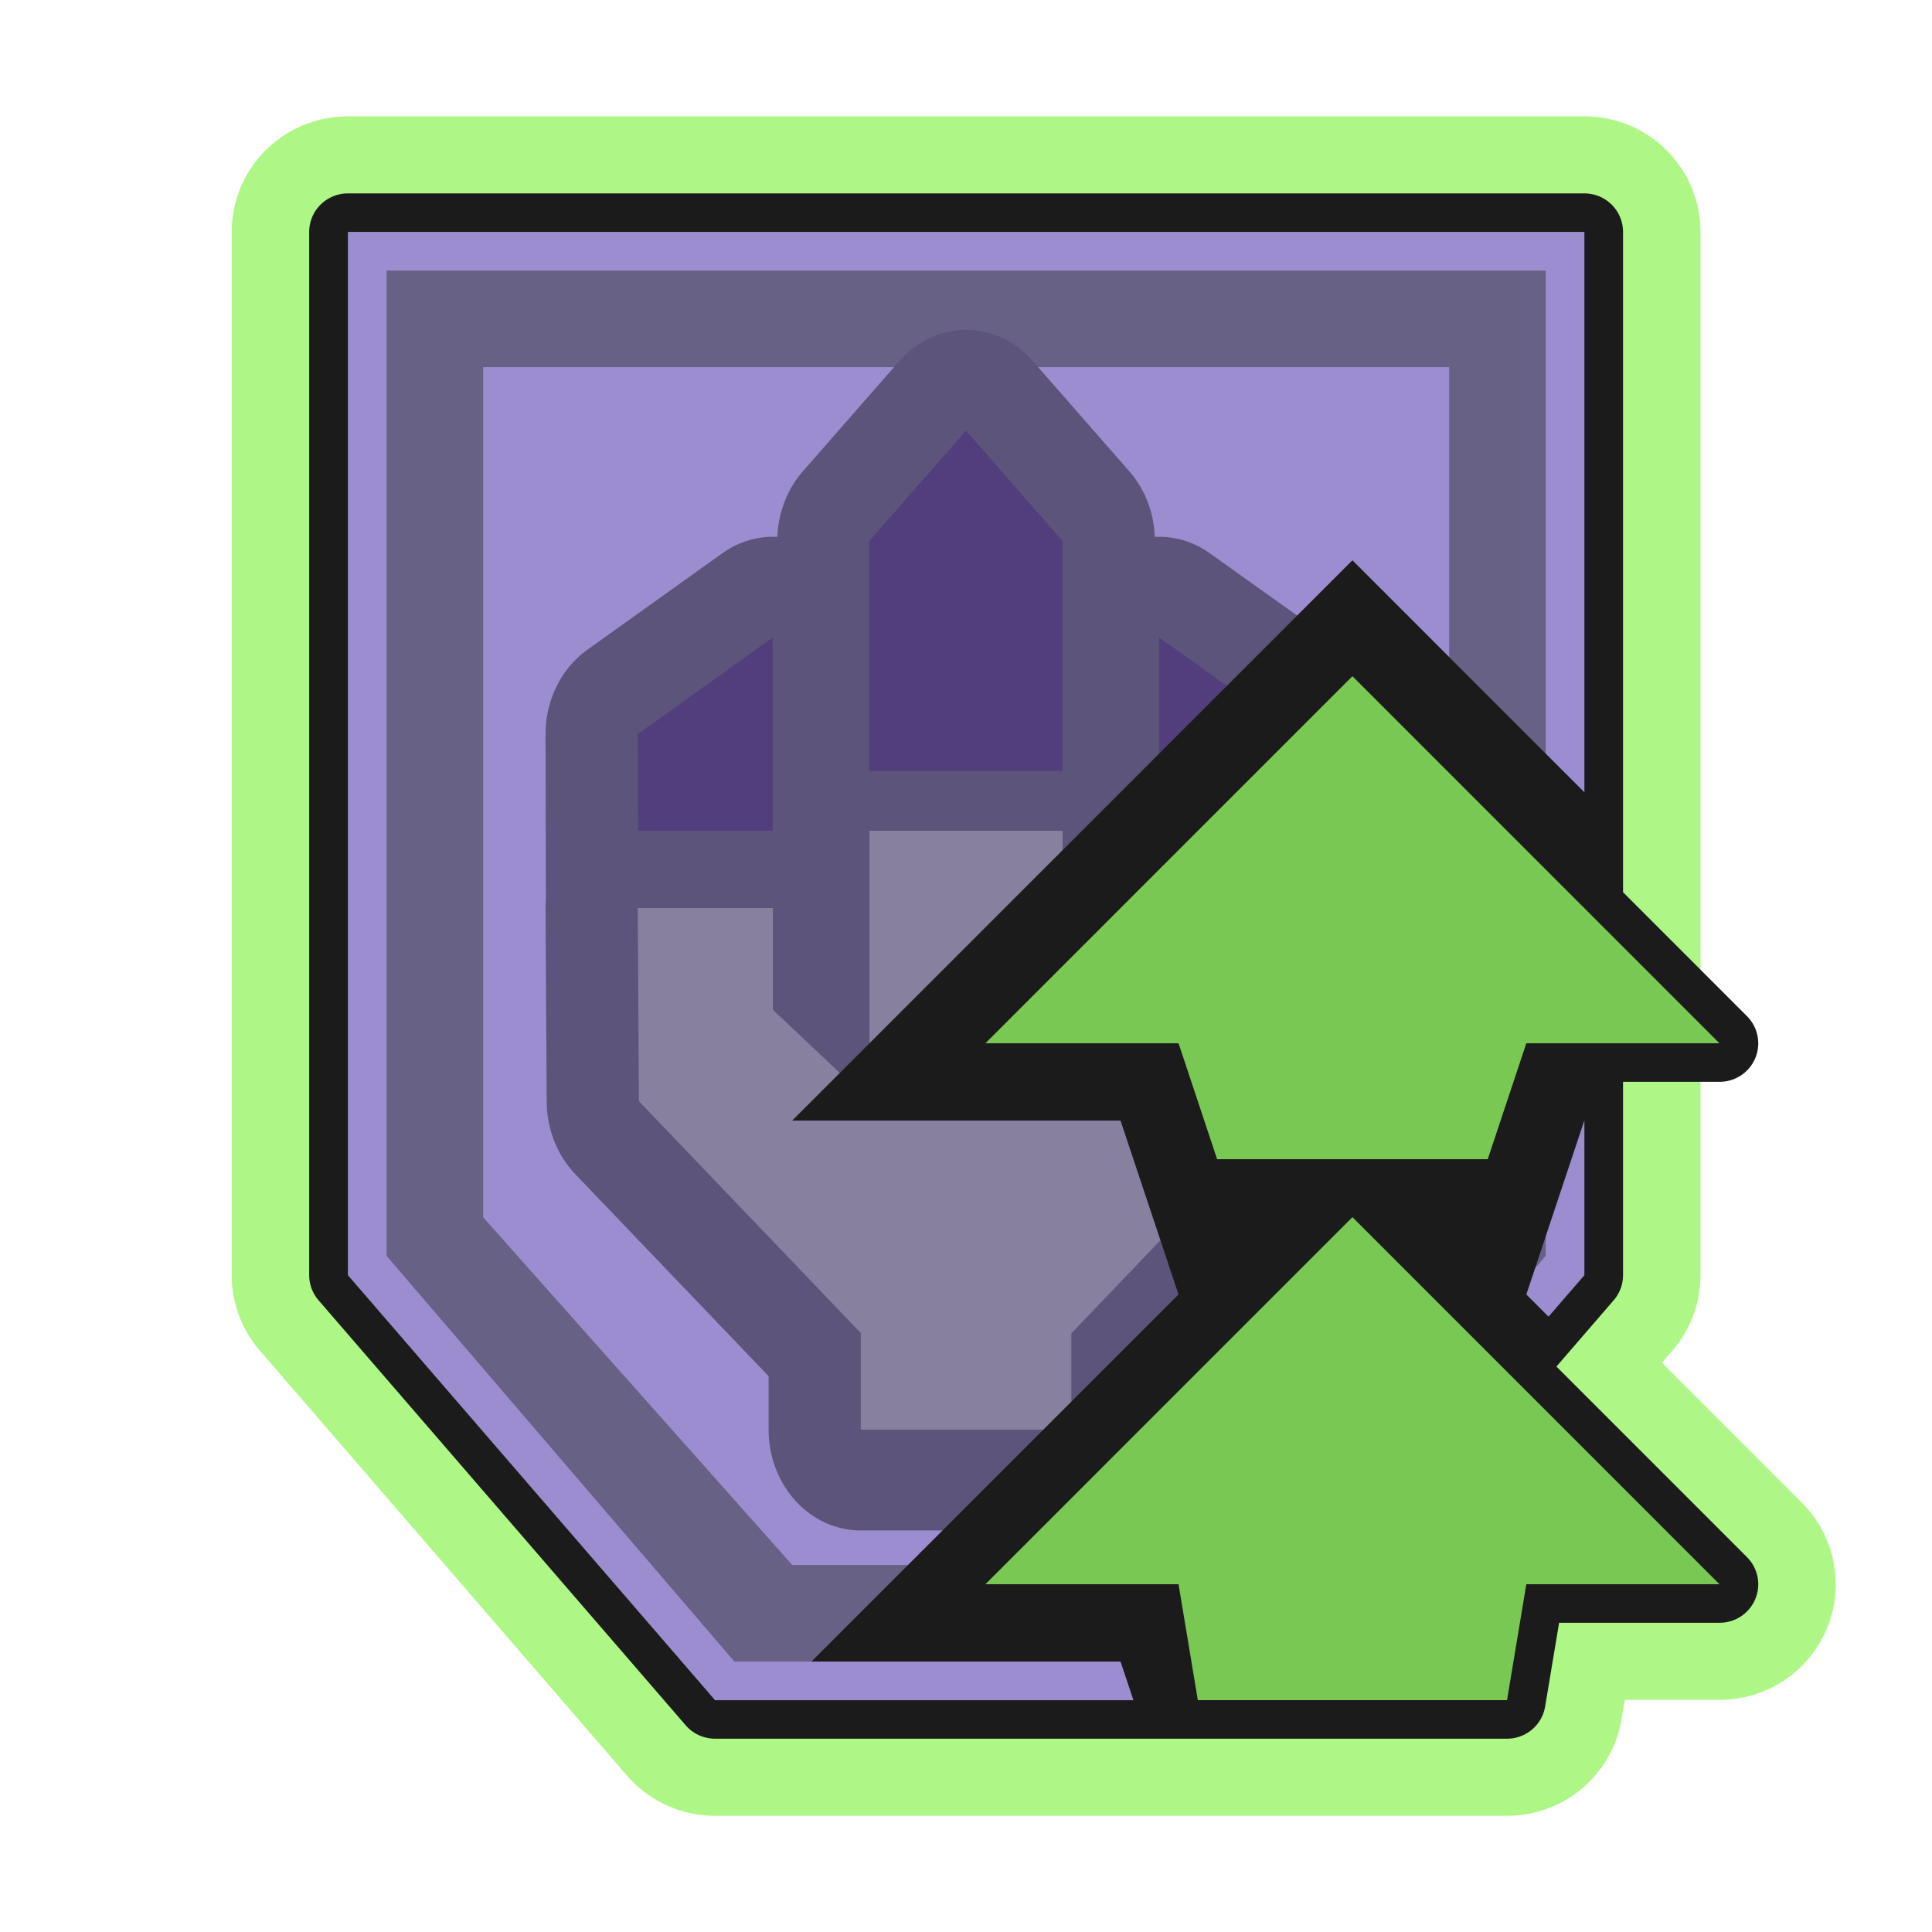
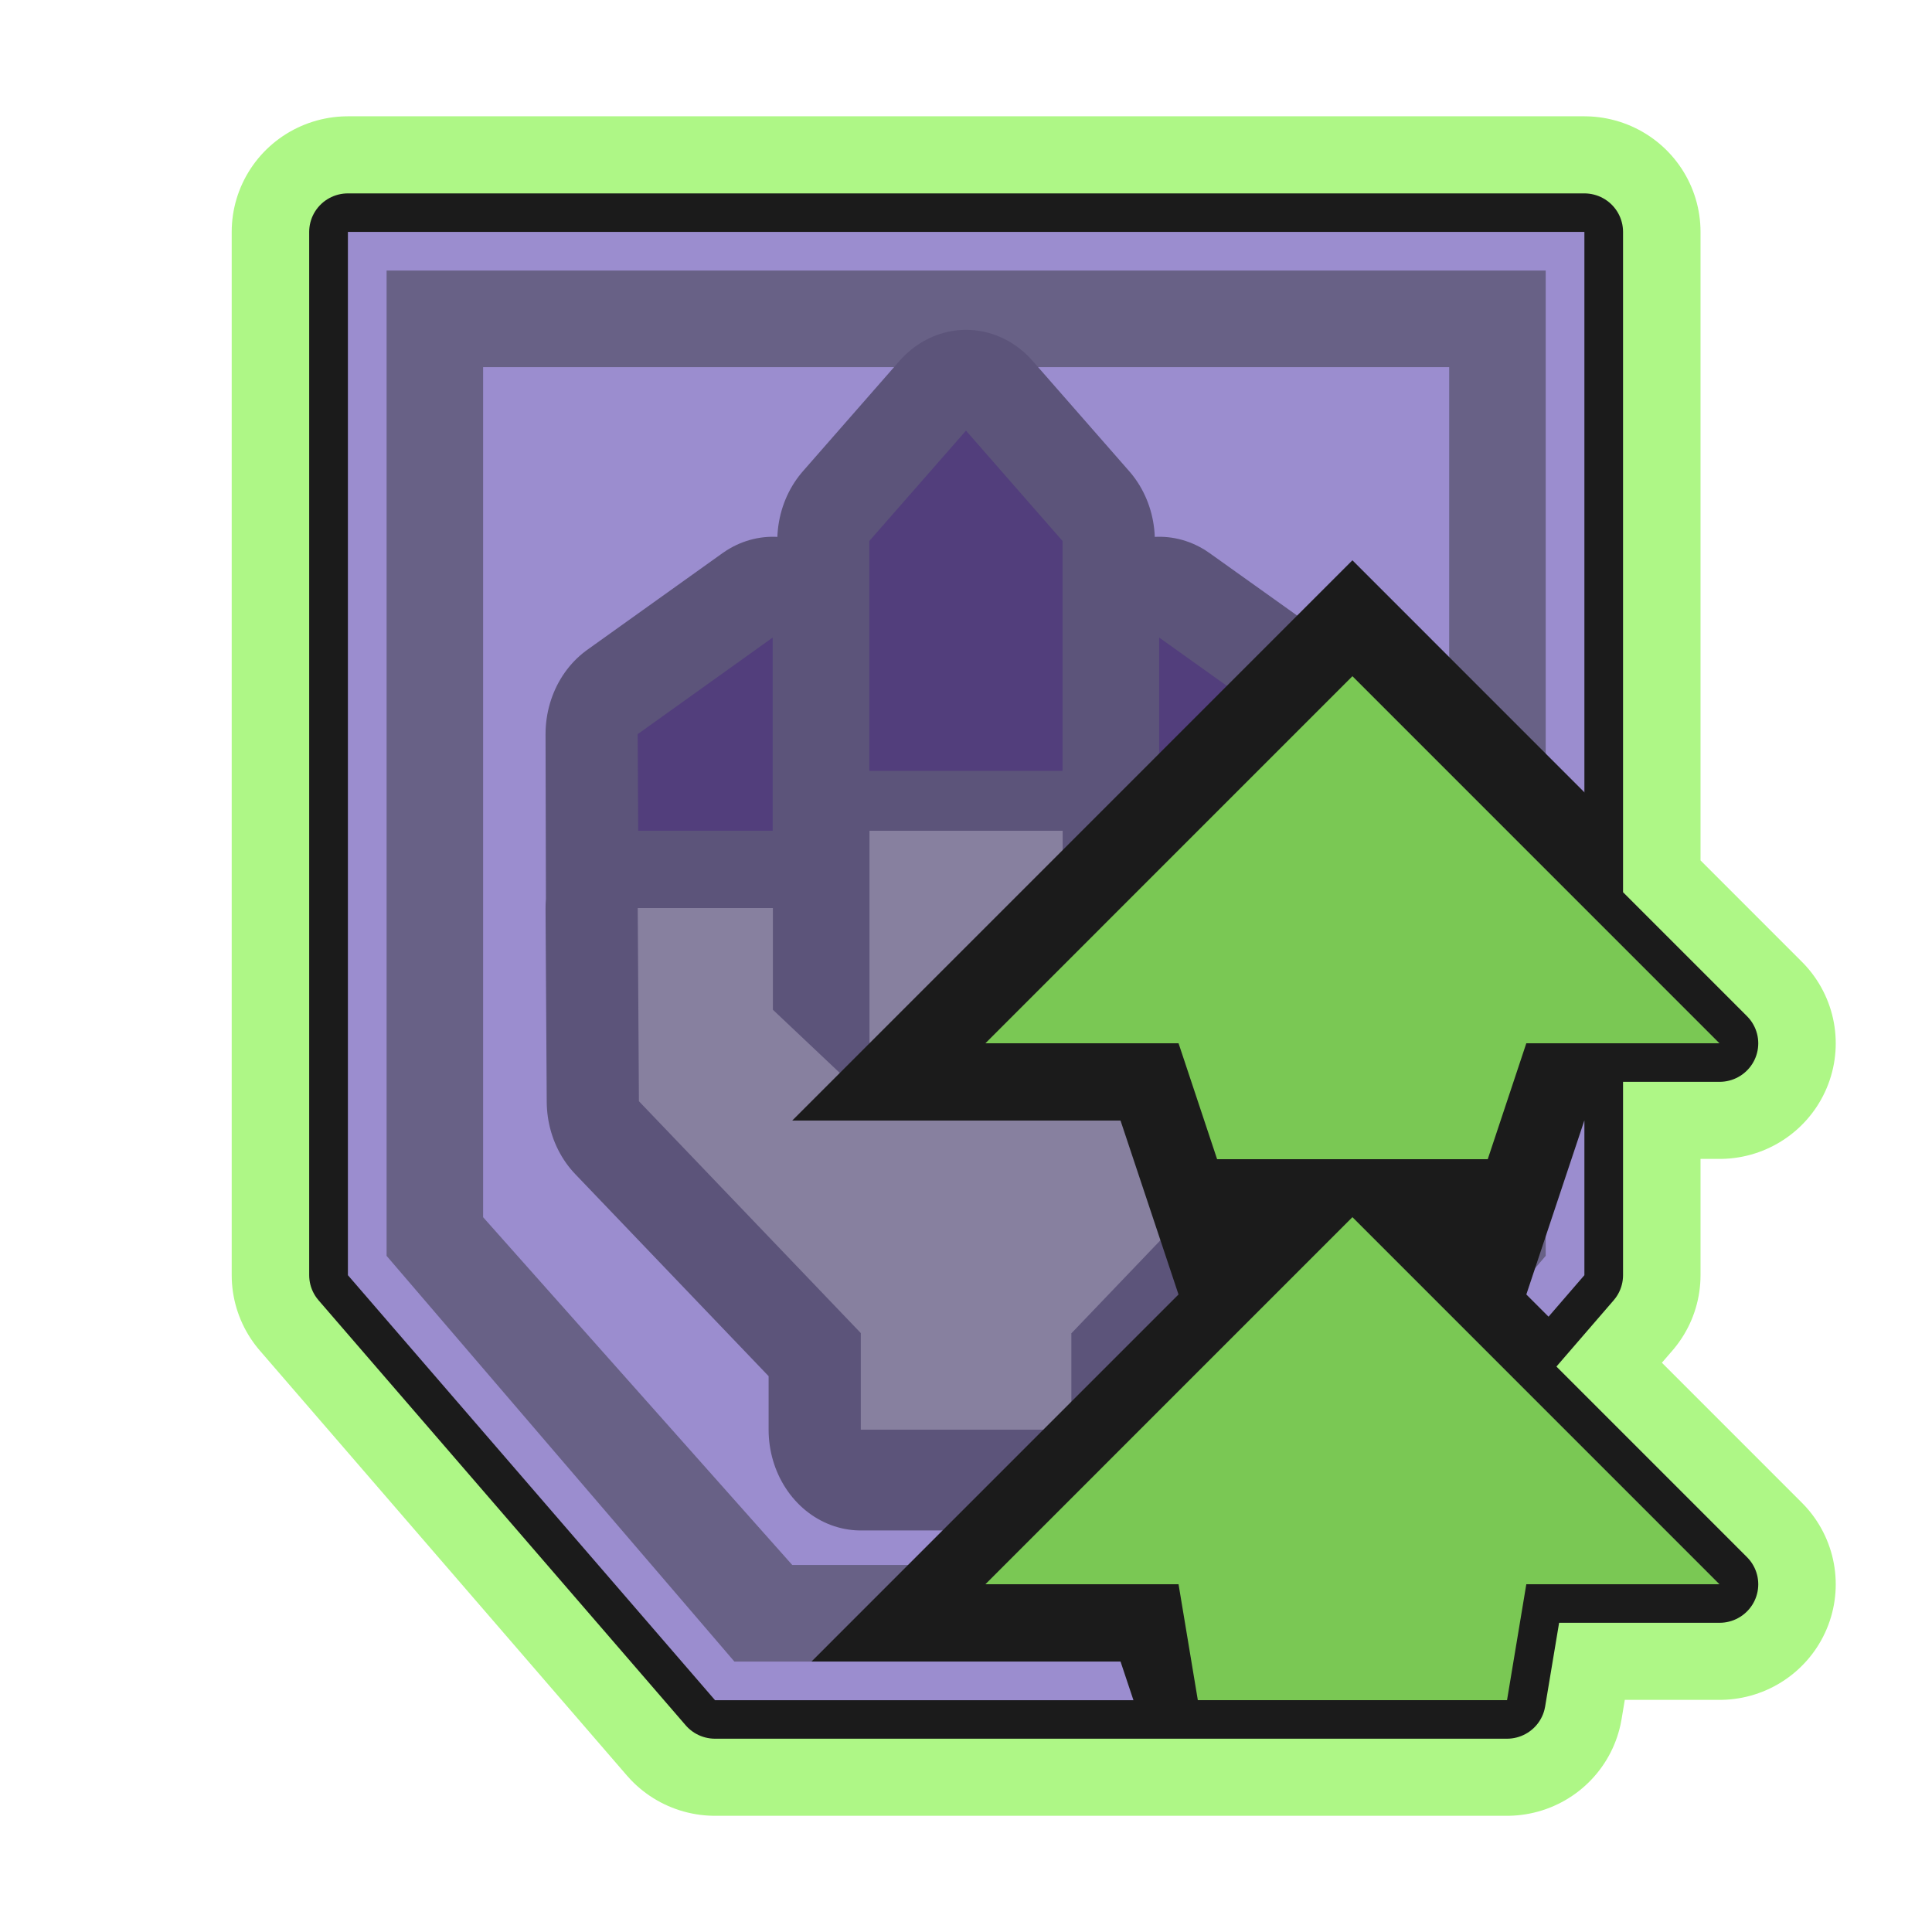
<svg xmlns="http://www.w3.org/2000/svg" width="100%" height="100%" viewBox="0 0 100 100" version="1.1" xml:space="preserve" style="fill-rule:evenodd;clip-rule:evenodd;stroke-linecap:square;stroke-linejoin:round;stroke-miterlimit:1.5;">
  <g transform="matrix(1,0,0,1,-3700,-900)">
    <g id="Dragon_Resistance_Up_L" transform="matrix(1,0,0,1,-200,-200)">
      <g id="glow" transform="matrix(1.03226,0,0,1.02703,491.935,379.73)">
-         <path d="M3377.12,787L3337.41,787L3319,765.579L3319,713L3381,713L3381,765.579L3376.96,770.281L3387.78,781.158L3378.09,781.158L3377.12,787Z" style="fill:none;stroke:rgb(174,247,134);stroke-width:11.65px;" />
-         <path d="M3377.12,787L3337.41,787L3319,765.579L3319,713L3381,713L3381,765.579L3376.96,770.281L3387.78,781.158L3378.09,781.158L3377.12,787Z" style="fill:rgb(174,247,134);" />
+         <path d="M3381,753.895L3381,765.579L3376.96,770.281L3387.78,781.158L3378.09,781.158L3377.12,787L3337.41,787L3319,765.579L3319,713L3381,713L3381,747.079L3387.78,753.895L3381,753.895Z" style="fill:none;stroke:rgb(174,247,134);stroke-width:11.65px;" />
+         <path d="M3381,753.895L3381,765.579L3376.96,770.281L3387.78,781.158L3378.09,781.158L3377.12,787L3337.41,787L3319,765.579L3319,713L3381,713L3381,747.079L3387.78,753.895L3381,753.895Z" style="fill:rgb(174,247,134);" />
      </g>
      <g id="shadow" transform="matrix(1.03226,0,0,1.02703,491.935,379.73)">
        <path d="M3377.12,787L3337.41,787L3319,765.579L3319,713L3381,713L3381,747.079L3387.78,753.895L3381,753.895L3381,765.579L3376.96,770.281L3387.78,781.158L3378.09,781.158L3377.12,787Z" style="fill:none;stroke:rgb(27,27,27);stroke-width:3.88px;" />
        <path d="M3377.12,787L3337.41,787L3319,765.579L3319,713L3381,713L3381,747.079L3387.78,753.895L3381,753.895L3381,765.579L3376.96,770.281L3387.78,781.158L3378.09,781.158L3377.12,787Z" style="fill:rgb(27,27,27);" />
      </g>
      <g transform="matrix(1.03226,0,0,1.02703,-127.419,-31.0811)">
        <g id="color_03" transform="matrix(1,0,0,1,600,400)">
          <path d="M3319,765.579L3319,713L3381,713L3381,765.579L3362.59,787L3337.41,787L3319,765.579Z" style="fill:rgb(155,141,207);" />
        </g>
        <g id="color_02" transform="matrix(1,0,0,1,600,396)">
          <path d="M3320.94,768.605L3320.94,718.947L3379.06,718.947L3379.06,768.605L3361.62,789.053L3338.38,789.053L3320.94,768.605Z" style="fill:rgb(104,97,134);" />
        </g>
        <g id="color_01" transform="matrix(1,0,0,1,600,396)">
          <path d="M3325.78,766.658L3325.78,723.816L3374.22,723.816L3374.22,766.658L3358.72,784.184L3341.28,784.184L3325.78,766.658Z" style="fill:rgb(155,141,207);" />
        </g>
      </g>
      <g id="Dragonblight">
        <g id="color_031" transform="matrix(0.681169,0,0,0.744681,2281.14,591.191)">
          <path d="M2425.08,746.371L2425.05,734.286L2435.32,727.571L2435.32,753.44L2442.66,759.783L2442.66,720.857L2450,713.189L2457.34,720.857L2457.34,759.8L2464.68,753.44L2464.68,727.571L2474.97,734.286L2474.93,746.371L2474.97,746.371L2474.88,759.8L2458.02,775.914L2458,775.914L2458,782.629L2442,782.629L2442,775.914L2425.14,759.8L2425.05,746.371L2425.08,746.371Z" style="fill:rgb(92,84,122);stroke:rgb(92,84,122);stroke-width:14.01px;stroke-linecap:round;stroke-miterlimit:2;" />
        </g>
        <g id="color_021" transform="matrix(0.681169,0,0,0.744681,2281.14,591.191)">
          <path d="M2435.32,746.371L2435.32,753.44L2442.66,759.783L2442.66,741L2457.34,741L2457.34,759.8L2464.68,753.44L2464.68,746.371L2474.97,746.371L2474.88,759.8L2458.02,775.914L2458,775.914L2458,782.629L2442,782.629L2442,775.914L2425.14,759.8L2425.05,746.371L2435.32,746.371Z" style="fill:rgb(135,128,159);" />
        </g>
        <g id="color_011" transform="matrix(0.679763,0,0,0.677419,2284.58,639.967)">
          <path d="M2425.04,742.573L2425,735.192L2435.28,727.811L2435.28,742.573L2425.04,742.573ZM2442.64,738L2442.64,720.43L2450,712L2457.35,720.43L2457.35,738L2442.64,738ZM2464.71,742.573L2464.71,727.811L2475.02,735.192L2474.98,742.573L2464.71,742.573Z" style="fill:rgb(82,62,124);" />
        </g>
      </g>
      <g transform="matrix(0.818182,0,0,0.837209,738.182,220.977)">
        <clipPath id="_clip1">
          <path d="M3885.22,1129.97L3885.22,1063.08L3965.89,1063.08L3965.89,1129.97L3942.67,1156.25L3908.44,1156.25L3885.22,1129.97Z" />
        </clipPath>
        <g clip-path="url(#_clip1)">
          <g id="color_012" transform="matrix(1,0,0,1,700,401)">
            <path d="M3235.33,751.667L3237.78,758.833L3262.22,758.833L3264.67,751.667L3284.22,751.667L3250,718.222L3215.78,751.667L3235.33,751.667Z" style="fill:rgb(27,27,27);" />
          </g>
          <g id="color_013" transform="matrix(1,0,0,1,700,367.556)">
            <path d="M3235.33,751.667L3240.22,766L3259.78,766L3264.67,751.667L3285.44,751.667L3250,717.028L3214.56,751.667L3235.33,751.667Z" style="fill:rgb(27,27,27);" />
          </g>
        </g>
      </g>
      <g id="color_014" transform="matrix(0.818182,0,0,0.837209,1310.91,556.698)">
        <path d="M3239,746.889L3240.22,754.056L3259.78,754.056L3261,746.889L3273.22,746.889L3250,724.194L3226.78,746.889L3239,746.889Z" style="fill:rgb(122,200,84);" />
      </g>
      <g id="color_015" transform="matrix(0.818182,0,0,0.837209,1310.91,528.698)">
        <path d="M3239,746.889L3241.44,754.056L3258.56,754.056L3261,746.889L3273.22,746.889L3250,724.194L3226.78,746.889L3239,746.889Z" style="fill:rgb(122,200,84);" />
      </g>
    </g>
  </g>
</svg>
